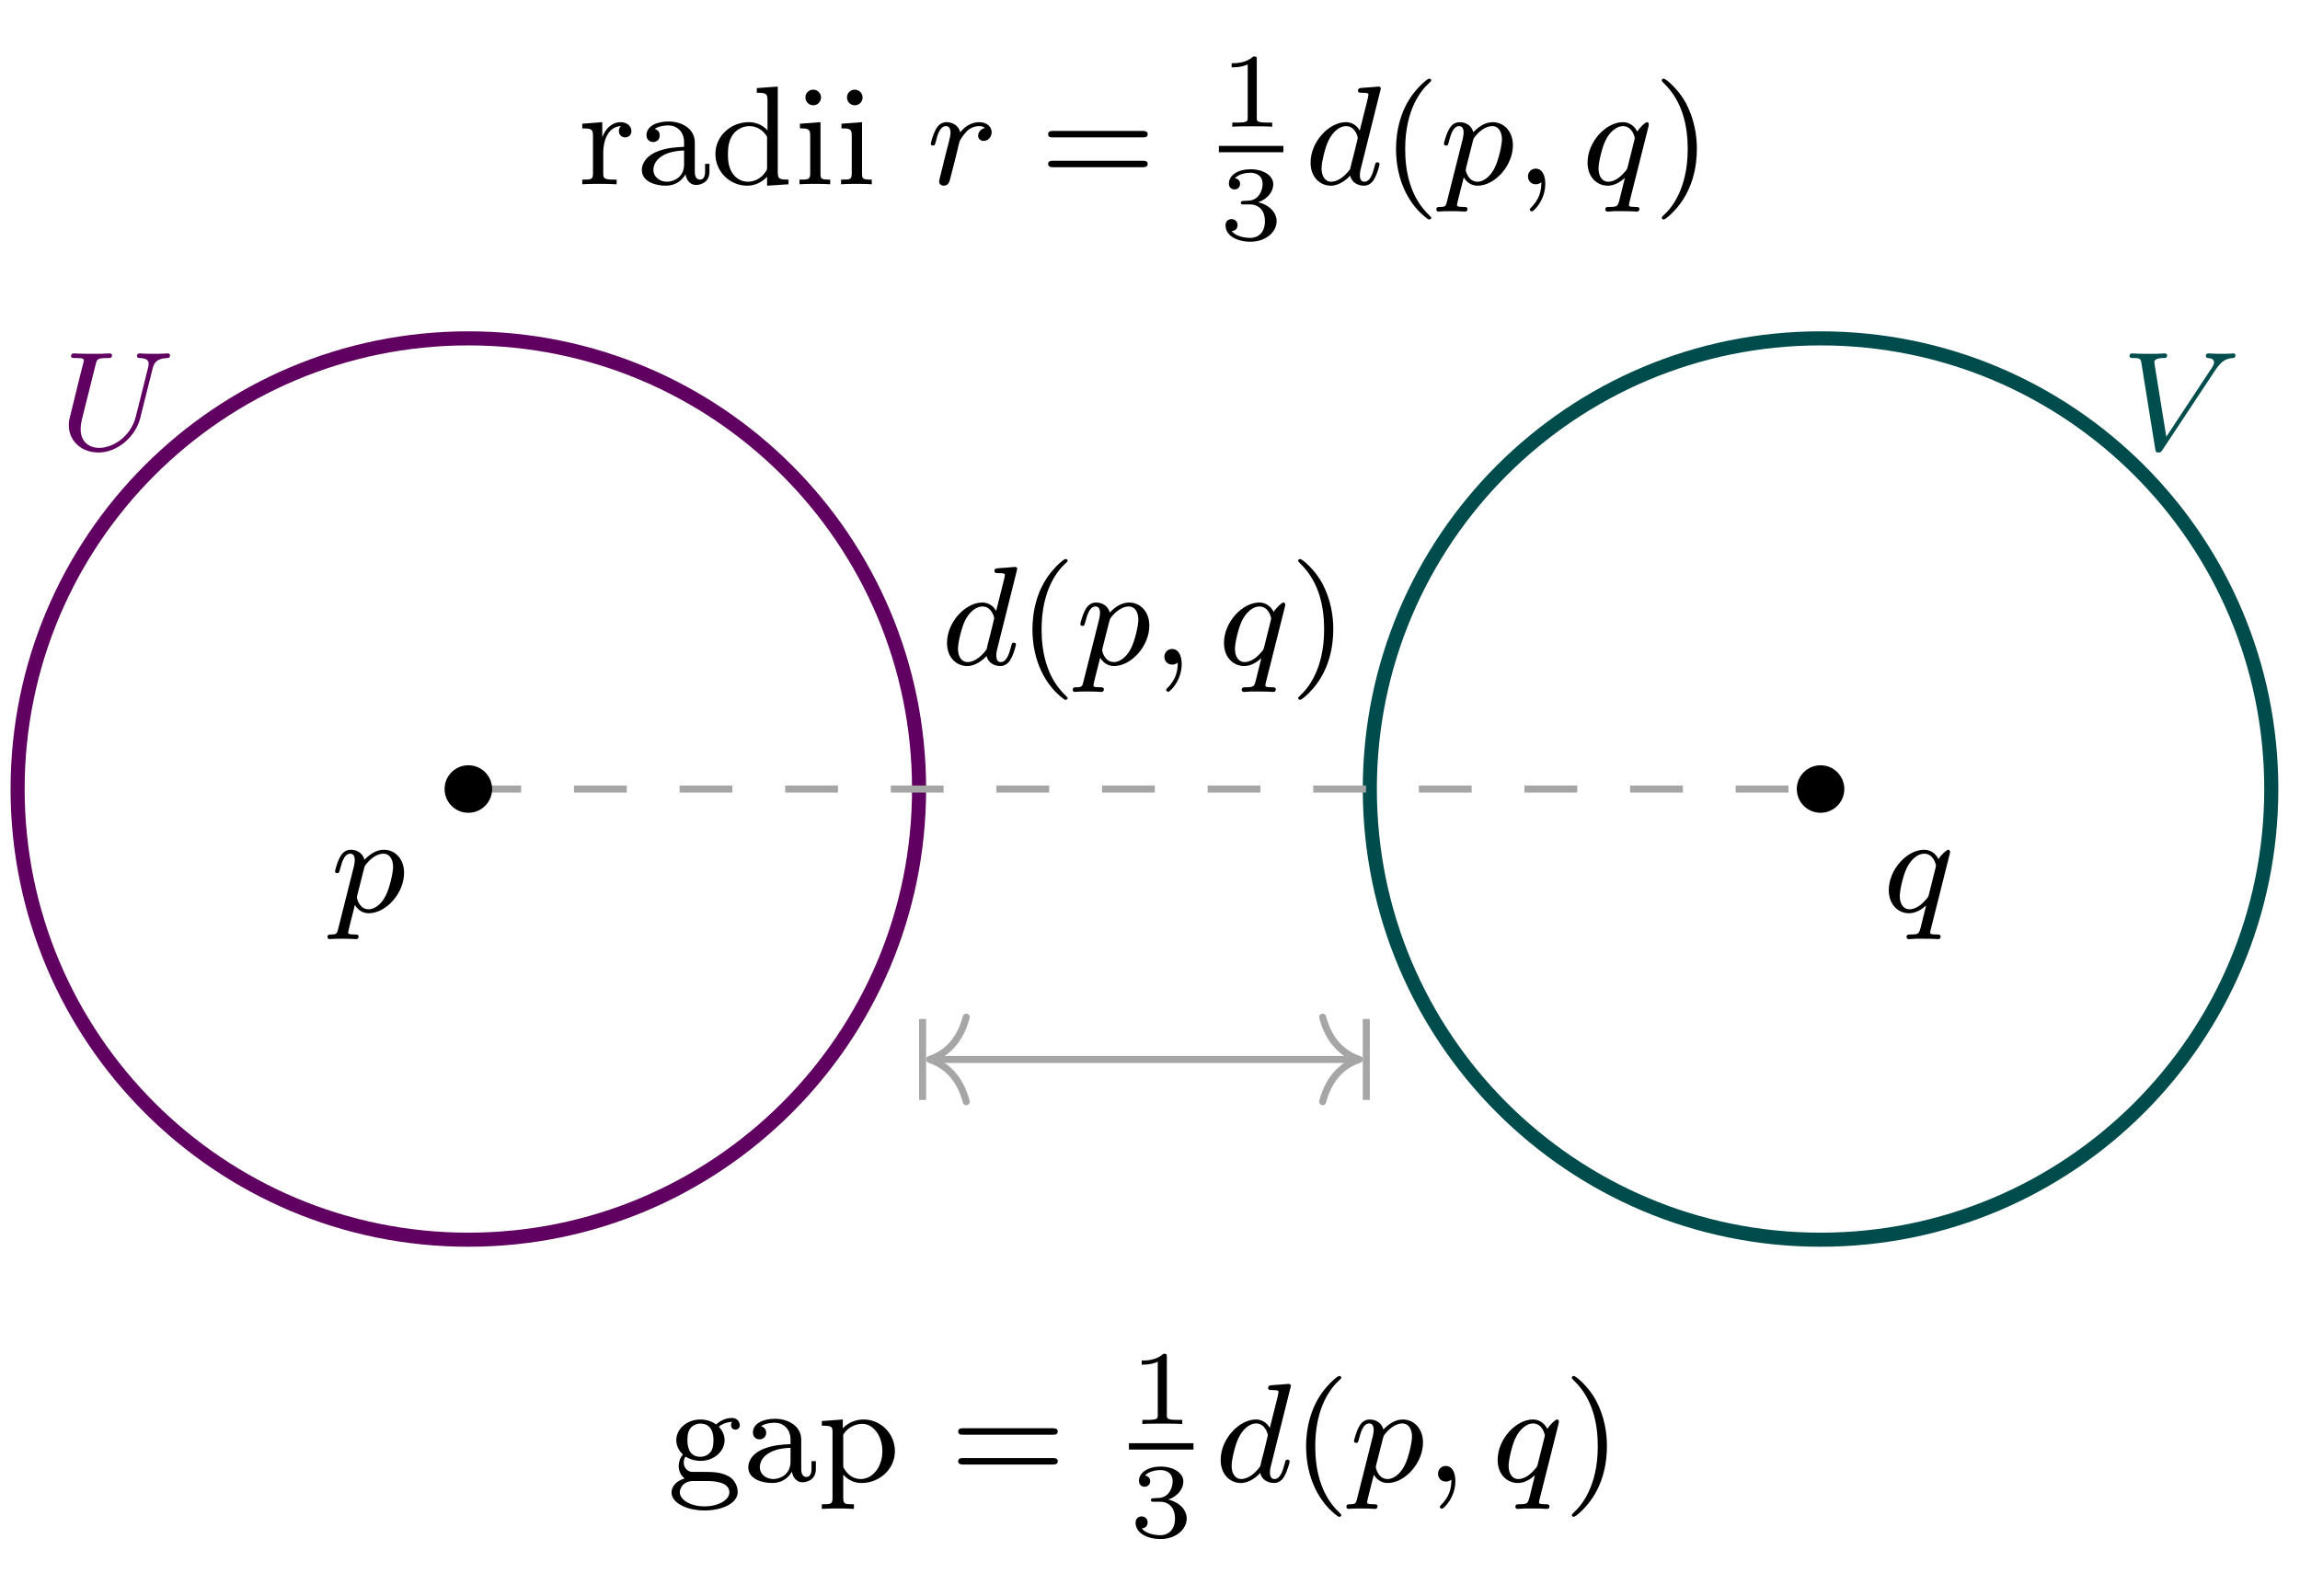
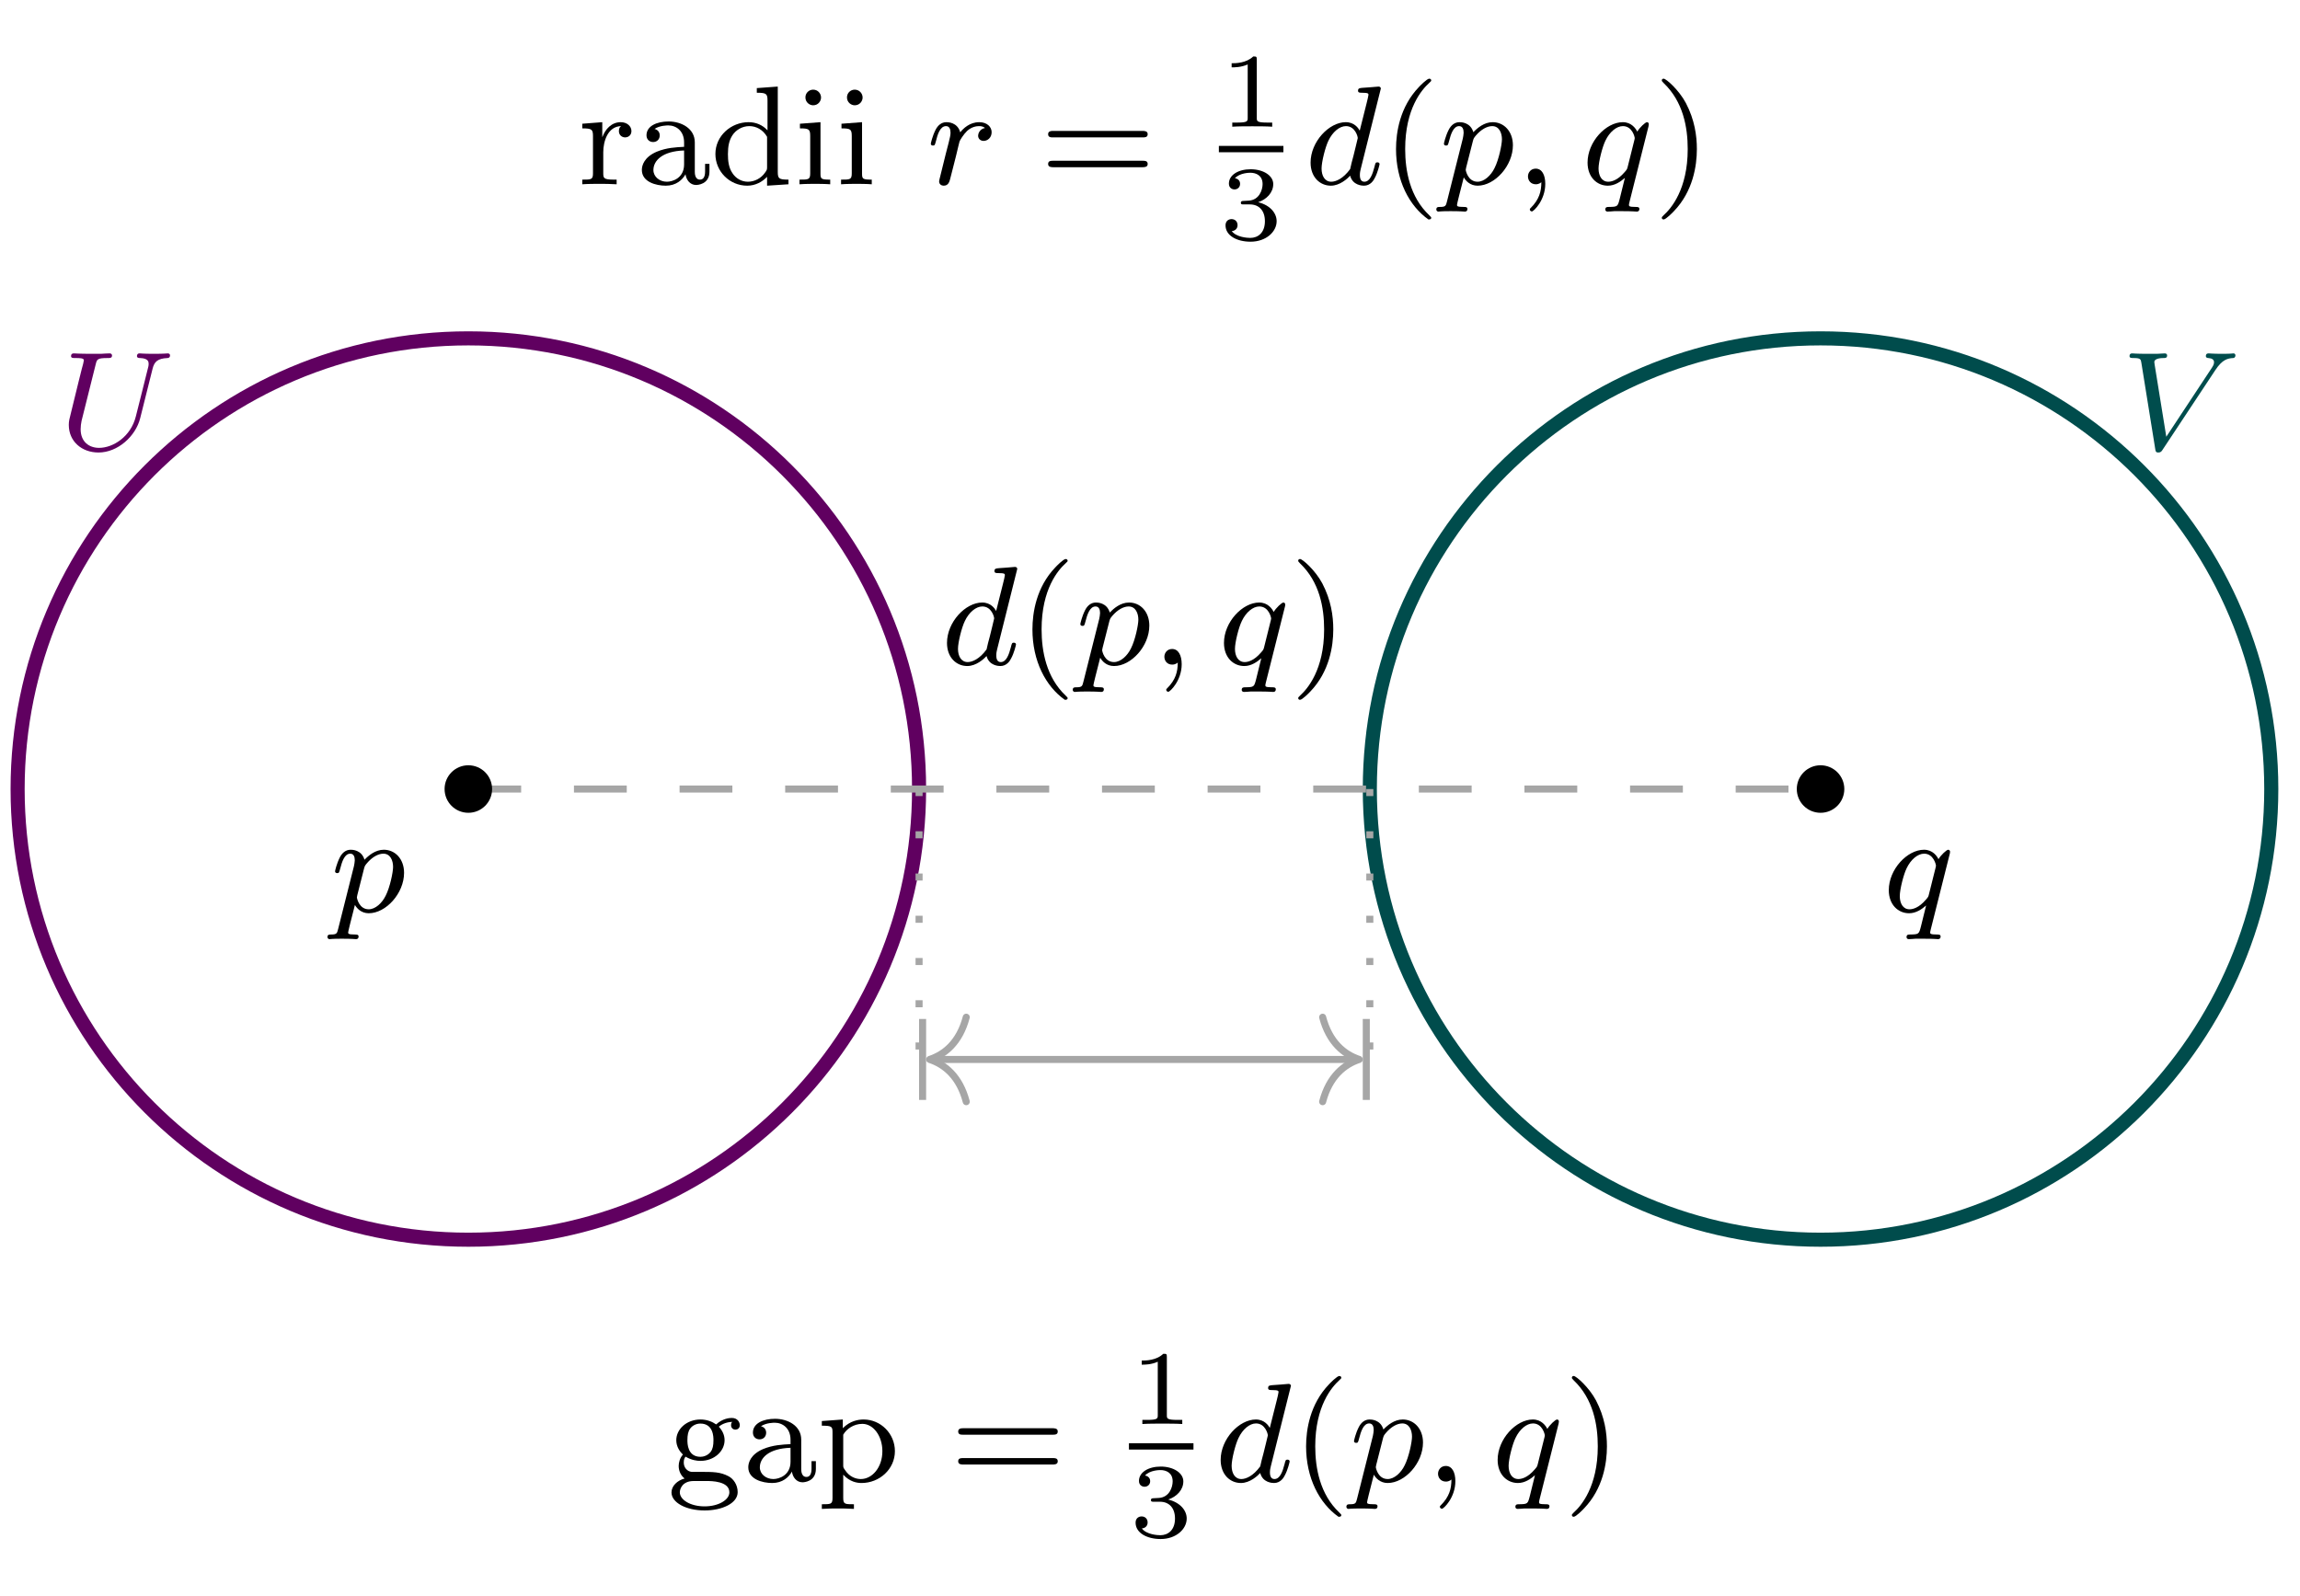
<svg xmlns="http://www.w3.org/2000/svg" version="1.1" width="130.18pt" height="90.315pt" viewBox="-69.011 -69.011 130.18 90.315">
  <defs />
  <g id="page1">
    <g stroke-miterlimit="10" transform="translate(-42.50271,-24.34613)scale(0.996264,-0.996264)">
      <g fill="#000" stroke="#000">
        <g stroke-width="0.4">
          <g fill="#600060" stroke="#600060">
            <g stroke-width="0.8">
              <path d="M25.607 0C25.607 14.143 14.143 25.607 0 25.607S-25.607 14.143-25.607 0S-14.143-25.607 0-25.607S25.607-14.143 25.607 0ZM0 0" fill="none" />
            </g>
          </g>
          <g fill="#004c4c" stroke="#004c4c">
            <g stroke-width="0.8">
              <path d="M102.429 0C102.429 14.143 90.965 25.607 76.822 25.607C62.679 25.607 51.215 14.143 51.215 0S62.679-25.607 76.822-25.607C90.965-25.607 102.429-14.143 102.429 0ZM76.822 0" fill="none" />
            </g>
          </g>
          <g stroke-dasharray="3.0,3.0" stroke-dashoffset="0.0">
            <g fill="#a6a6a6" stroke="#a6a6a6">
              <path d="M0 0H76.822" fill="none" />
            </g>
          </g>
          <path d="M1.35 0C1.35 .746 .746 1.35 0 1.35S-1.35 .746-1.35 0S-.746-1.35 0-1.35S1.35-.746 1.35 0ZM0 0" stroke="none" />
          <g transform="translate(-7.81172,-6.97742)">
            <g stroke="none" transform="scale(-1.00375,1.00375)translate(-42.50271,-24.34613)scale(-1,-1)">
              <g fill="#000">
                <g stroke="none">
                  <path d="M-42.088-23.382C-42.152-23.127-42.168-23.063-42.487-23.063C-42.598-23.063-42.694-23.063-42.694-22.912C-42.694-22.84-42.622-22.8-42.582-22.8C-42.503-22.8-42.471-22.824-41.881-22.824C-41.307-22.824-41.14-22.8-41.084-22.8C-41.052-22.8-40.933-22.8-40.933-22.951C-40.933-23.063-41.044-23.063-41.14-23.063C-41.522-23.063-41.522-23.111-41.522-23.182C-41.522-23.238-41.379-23.804-41.14-24.737C-41.036-24.553-40.789-24.266-40.359-24.266C-39.378-24.266-38.358-25.398-38.358-26.554C-38.358-27.343-38.868-27.861-39.506-27.861C-39.984-27.861-40.367-27.534-40.598-27.295C-40.765-27.861-41.299-27.861-41.379-27.861C-41.666-27.861-41.865-27.678-41.993-27.431C-42.176-27.072-42.264-26.665-42.264-26.642C-42.264-26.57-42.208-26.538-42.144-26.538C-42.04-26.538-42.032-26.57-41.977-26.777C-41.873-27.183-41.73-27.638-41.403-27.638C-41.204-27.638-41.148-27.454-41.148-27.263C-41.148-27.183-41.18-26.992-41.196-26.928L-42.088-23.382ZM-40.622-26.801C-40.582-26.936-40.582-26.952-40.462-27.096C-40.159-27.454-39.817-27.638-39.53-27.638C-39.131-27.638-38.98-27.247-38.98-26.889C-38.98-26.594-39.155-25.741-39.394-25.271C-39.602-24.84-39.984-24.49-40.359-24.49C-40.901-24.49-41.028-25.111-41.028-25.167C-41.028-25.183-41.012-25.271-41.004-25.295L-40.622-26.801Z" />
                </g>
              </g>
            </g>
          </g>
          <path d="M78.172 0C78.172 .746 77.567 1.35 76.822 1.35C76.076 1.35 75.472 .746 75.472 0S76.076-1.35 76.822-1.35C77.567-1.35 78.172-.746 78.172 0ZM76.822 0" stroke="none" />
          <g transform="translate(80.35486,-6.97742)">
            <g stroke="none" transform="scale(-1.00375,1.00375)translate(-42.50271,-24.34613)scale(-1,-1)">
              <g fill="#000">
                <g stroke="none">
                  <path d="M-38.709-27.63C-38.701-27.662-38.693-27.71-38.693-27.749C-38.693-27.797-38.725-27.861-38.797-27.861C-38.892-27.861-39.219-27.55-39.347-27.327C-39.434-27.502-39.673-27.861-40.167-27.861C-41.116-27.861-42.16-26.753-42.16-25.574C-42.16-24.745-41.626-24.266-41.012-24.266C-40.614-24.266-40.287-24.498-40.048-24.705C-40.056-24.681-40.303-23.677-40.335-23.541C-40.454-23.079-40.454-23.071-40.957-23.063C-41.052-23.063-41.156-23.063-41.156-22.912C-41.156-22.864-41.116-22.8-41.036-22.8C-40.933-22.8-40.749-22.816-40.646-22.824H-40.223C-39.586-22.824-39.442-22.8-39.378-22.8C-39.347-22.8-39.227-22.8-39.227-22.951C-39.227-23.063-39.339-23.063-39.434-23.063C-39.817-23.063-39.817-23.111-39.817-23.182C-39.817-23.19-39.817-23.23-39.785-23.35L-38.709-27.63ZM-39.889-25.334C-39.92-25.215-39.92-25.191-40.056-25.04C-40.47-24.553-40.821-24.49-40.988-24.49C-41.355-24.49-41.538-24.824-41.538-25.239C-41.538-25.613-41.323-26.466-41.148-26.817C-40.917-27.303-40.526-27.638-40.159-27.638C-39.625-27.638-39.49-27.016-39.49-26.96C-39.49-26.928-39.506-26.873-39.514-26.833L-39.889-25.334Z" />
                </g>
              </g>
            </g>
          </g>
          <g transform="translate(26.84921,7.06934)">
            <g stroke="none" transform="scale(-1.00375,1.00375)translate(-42.50271,-24.34613)scale(-1,-1)">
              <g fill="#000">
                <g stroke="none">
                  <path d="M-38.215-29.638C-38.207-29.654-38.183-29.758-38.183-29.766C-38.183-29.806-38.215-29.877-38.31-29.877C-38.342-29.877-38.589-29.853-38.773-29.838L-39.219-29.806C-39.394-29.79-39.474-29.782-39.474-29.638C-39.474-29.527-39.362-29.527-39.267-29.527C-38.884-29.527-38.884-29.479-38.884-29.407C-38.884-29.359-38.948-29.096-38.988-28.937L-39.378-27.383C-39.45-27.518-39.681-27.861-40.167-27.861C-41.116-27.861-42.16-26.753-42.16-25.574C-42.16-24.745-41.626-24.266-41.012-24.266C-40.502-24.266-40.064-24.673-39.92-24.832C-39.777-24.282-39.235-24.266-39.139-24.266C-38.773-24.266-38.589-24.569-38.526-24.705C-38.366-24.992-38.255-25.454-38.255-25.486C-38.255-25.534-38.287-25.589-38.382-25.589S-38.494-25.542-38.542-25.342C-38.653-24.904-38.805-24.49-39.115-24.49C-39.299-24.49-39.37-24.641-39.37-24.864C-39.37-25.016-39.347-25.103-39.323-25.207L-38.215-29.638ZM-39.92-25.207C-40.319-24.657-40.733-24.49-40.988-24.49C-41.355-24.49-41.538-24.824-41.538-25.239C-41.538-25.613-41.323-26.466-41.148-26.817C-40.917-27.303-40.526-27.638-40.159-27.638C-39.641-27.638-39.49-27.056-39.49-26.96C-39.49-26.928-39.689-26.147-39.737-25.94C-39.841-25.566-39.841-25.55-39.92-25.207Z" />
                  <path d="M-35.491-22.354C-35.428-22.354-35.332-22.354-35.332-22.449C-35.332-22.481-35.34-22.489-35.444-22.593C-36.535-23.621-36.806-25.103-36.806-26.339C-36.806-28.634-35.858-29.71-35.451-30.077C-35.34-30.18-35.332-30.188-35.332-30.228S-35.364-30.324-35.444-30.324C-35.571-30.324-35.97-29.917-36.033-29.846C-37.101-28.73-37.324-27.295-37.324-26.339C-37.324-24.553-36.575-23.119-35.491-22.354Z" />
                  <path d="M-34.438-23.382C-34.501-23.127-34.517-23.063-34.836-23.063C-34.948-23.063-35.043-23.063-35.043-22.912C-35.043-22.84-34.972-22.8-34.932-22.8C-34.852-22.8-34.82-22.824-34.23-22.824C-33.657-22.824-33.489-22.8-33.433-22.8C-33.402-22.8-33.282-22.8-33.282-22.951C-33.282-23.063-33.394-23.063-33.489-23.063C-33.872-23.063-33.872-23.111-33.872-23.182C-33.872-23.238-33.728-23.804-33.489-24.737C-33.386-24.553-33.139-24.266-32.708-24.266C-31.728-24.266-30.708-25.398-30.708-26.554C-30.708-27.343-31.218-27.861-31.855-27.861C-32.334-27.861-32.716-27.534-32.947-27.295C-33.115-27.861-33.649-27.861-33.728-27.861C-34.015-27.861-34.215-27.678-34.342-27.431C-34.525-27.072-34.613-26.665-34.613-26.642C-34.613-26.57-34.557-26.538-34.493-26.538C-34.39-26.538-34.382-26.57-34.326-26.777C-34.222-27.183-34.079-27.638-33.752-27.638C-33.553-27.638-33.497-27.454-33.497-27.263C-33.497-27.183-33.529-26.992-33.545-26.928L-34.438-23.382ZM-32.971-26.801C-32.931-26.936-32.931-26.952-32.812-27.096C-32.509-27.454-32.166-27.638-31.879-27.638C-31.481-27.638-31.329-27.247-31.329-26.889C-31.329-26.594-31.505-25.741-31.744-25.271C-31.951-24.84-32.334-24.49-32.708-24.49C-33.25-24.49-33.378-25.111-33.378-25.167C-33.378-25.183-33.362-25.271-33.354-25.295L-32.971-26.801Z" />
                  <path d="M-29.099-24.466C-29.099-23.948-29.211-23.493-29.705-22.999C-29.737-22.975-29.752-22.959-29.752-22.919C-29.752-22.856-29.689-22.808-29.633-22.808C-29.537-22.808-28.876-23.438-28.876-24.37C-28.876-24.88-29.067-25.231-29.418-25.231C-29.697-25.231-29.856-25.008-29.856-24.792C-29.856-24.569-29.705-24.346-29.41-24.346C-29.219-24.346-29.099-24.458-29.099-24.466Z" />
                  <path d="M-23.032-27.63C-23.024-27.662-23.016-27.71-23.016-27.749C-23.016-27.797-23.048-27.861-23.12-27.861C-23.215-27.861-23.542-27.55-23.669-27.327C-23.757-27.502-23.996-27.861-24.49-27.861C-25.439-27.861-26.483-26.753-26.483-25.574C-26.483-24.745-25.949-24.266-25.335-24.266C-24.937-24.266-24.61-24.498-24.371-24.705C-24.379-24.681-24.626-23.677-24.658-23.541C-24.777-23.079-24.777-23.071-25.279-23.063C-25.375-23.063-25.479-23.063-25.479-22.912C-25.479-22.864-25.439-22.8-25.359-22.8C-25.256-22.8-25.072-22.816-24.969-22.824H-24.546C-23.909-22.824-23.765-22.8-23.701-22.8C-23.669-22.8-23.55-22.8-23.55-22.951C-23.55-23.063-23.662-23.063-23.757-23.063C-24.14-23.063-24.14-23.111-24.14-23.182C-24.14-23.19-24.14-23.23-24.108-23.35L-23.032-27.63ZM-24.211-25.334C-24.243-25.215-24.243-25.191-24.379-25.04C-24.793-24.553-25.144-24.49-25.311-24.49C-25.678-24.49-25.861-24.824-25.861-25.239C-25.861-25.613-25.646-26.466-25.471-26.817C-25.24-27.303-24.849-27.638-24.482-27.638C-23.948-27.638-23.813-27.016-23.813-26.96C-23.813-26.928-23.829-26.873-23.837-26.833L-24.211-25.334Z" />
                  <path d="M-20.296-26.339C-20.296-27.096-20.424-28.004-20.918-28.945C-21.308-29.678-22.034-30.324-22.177-30.324C-22.257-30.324-22.281-30.268-22.281-30.228C-22.281-30.196-22.281-30.18-22.185-30.085C-21.069-29.025-20.814-27.566-20.814-26.339C-20.814-24.051-21.763-22.967-22.169-22.601C-22.273-22.497-22.281-22.489-22.281-22.449S-22.257-22.354-22.177-22.354C-22.05-22.354-21.651-22.76-21.587-22.832C-20.519-23.948-20.296-25.382-20.296-26.339Z" />
                </g>
              </g>
+             </g>
+           </g>
+           <g stroke-dasharray="0.4,2.0" stroke-dashoffset="0.0">
+             <g fill="#a6a6a6" stroke="#a6a6a6">
+               <path d="M25.607 0V-15.365" fill="none" />
+             </g>
+           </g>
+           <g stroke-dasharray="0.4,2.0" stroke-dashoffset="0.0">
+             <g fill="#a6a6a6" stroke="#a6a6a6">
+               <path d="M51.215 0V-15.365" fill="none" />
            </g>
          </g>
          <g fill="#a6a6a6" stroke="#a6a6a6">
            <path d="M26.407-15.365H50.415" fill="none" />
            <g transform="matrix(-1.0,0.0,0.0,-1.0,26.20728,-15.36452)">
              <g stroke-dasharray="none" stroke-dashoffset="0.0">
                <g stroke-linecap="round">
                  <g stroke-linejoin="round">
                    <path d="M-2.08 2.4C-1.7 .96-.853 .28 0 0C-.853-.28-1.7-.96-2.08-2.4" fill="none" />
                  </g>
                </g>
              </g>
            </g>
            <g transform="matrix(-1.0,0.0,0.0,-1.0,25.80728,-15.36452)">
              <g stroke-dasharray="none" stroke-dashoffset="0.0">
                <g stroke-linecap="butt">
                  <g stroke-linejoin="miter">
                    <path d="M0 2.3V-2.3" fill="none" />
                  </g>
                </g>
              </g>
            </g>
            <g transform="translate(50.6146,-15.36452)">
              <g stroke-dasharray="none" stroke-dashoffset="0.0">
                <g stroke-linecap="round">
                  <g stroke-linejoin="round">
                    <path d="M-2.08 2.4C-1.7 .96-.853 .28 0 0C-.853-.28-1.7-.96-2.08-2.4" fill="none" />
                  </g>
                </g>
              </g>
            </g>
            <g transform="translate(51.01459,-15.36452)">
              <g stroke-dasharray="none" stroke-dashoffset="0.0">
                <g stroke-linecap="butt">
                  <g stroke-linejoin="miter">
                    <path d="M0 2.3V-2.3" fill="none" />
                  </g>
                </g>
              </g>
            </g>
          </g>
          <g transform="translate(11.30183,-39.35031)">
            <g stroke="none" transform="scale(-1.00375,1.00375)translate(-42.50271,-24.34613)scale(-1,-1)">
              <g fill="#000">
                <g stroke="none">
                  <path d="M-41.124-24.896C-41.371-24.92-41.57-25.135-41.57-25.422C-41.57-25.613-41.522-25.685-41.467-25.757C-41.132-25.558-40.821-25.518-40.63-25.518C-39.841-25.518-39.259-26.068-39.259-26.689C-39.259-26.992-39.394-27.247-39.586-27.454C-39.474-27.55-39.211-27.717-38.821-27.725C-38.852-27.702-38.892-27.662-38.892-27.534C-38.892-27.391-38.789-27.287-38.645-27.287C-38.534-27.287-38.398-27.359-38.398-27.542C-38.398-27.678-38.502-27.949-38.852-27.949C-38.988-27.949-39.37-27.917-39.737-27.582C-39.936-27.725-40.247-27.861-40.622-27.861C-41.411-27.861-41.993-27.311-41.993-26.689C-41.993-26.315-41.785-26.036-41.618-25.876C-41.793-25.677-41.857-25.422-41.857-25.231C-41.857-24.904-41.698-24.657-41.522-24.521C-41.937-24.41-42.264-24.099-42.264-23.732C-42.264-23.159-41.443-22.712-40.391-22.712C-39.394-22.712-38.518-23.119-38.518-23.748C-38.518-24.179-38.773-24.513-39.036-24.649C-39.506-24.896-39.896-24.896-40.678-24.896H-41.124ZM-40.622-25.749C-41.363-25.749-41.363-26.514-41.363-26.689C-41.363-26.984-41.323-27.191-41.204-27.351C-41.068-27.534-40.845-27.63-40.63-27.63C-39.889-27.63-39.889-26.865-39.889-26.689C-39.889-26.394-39.928-26.187-40.048-26.028C-40.223-25.805-40.478-25.749-40.622-25.749ZM-40.247-24.378C-40.032-24.378-38.988-24.378-38.988-23.74C-38.988-23.31-39.602-22.943-40.391-22.943C-41.188-22.943-41.793-23.31-41.793-23.74C-41.793-23.908-41.666-24.378-41.012-24.378H-40.247Z" />
                  <path d="M-34.921-26.721C-34.921-27.502-35.678-27.901-36.404-27.901C-37.065-27.901-37.655-27.646-37.655-27.12C-37.655-26.881-37.487-26.737-37.28-26.737C-37.057-26.737-36.906-26.897-36.906-27.112C-36.906-27.303-37.025-27.439-37.201-27.478C-36.906-27.678-36.475-27.678-36.419-27.678C-35.973-27.678-35.527-27.367-35.527-26.713V-26.466C-35.989-26.442-36.523-26.418-37.081-26.187C-37.782-25.884-37.918-25.422-37.918-25.159C-37.918-24.474-37.113-24.266-36.563-24.266C-35.981-24.266-35.622-24.593-35.447-24.912C-35.407-24.609-35.2-24.306-34.849-24.306C-34.77-24.306-34.092-24.338-34.092-25.063V-25.502H-34.339V-25.063C-34.339-24.737-34.459-24.609-34.626-24.609C-34.921-24.609-34.921-24.976-34.921-25.063V-26.721ZM-35.527-25.47C-35.527-24.697-36.18-24.49-36.499-24.49C-36.914-24.49-37.264-24.769-37.264-25.151C-37.264-25.677-36.77-26.219-35.527-26.259V-25.47Z" />
                  <path d="M-31.938-23.063C-32.448-23.063-32.544-23.063-32.544-23.422V-24.737C-32.169-24.33-31.763-24.266-31.508-24.266C-30.496-24.266-29.619-25.047-29.619-26.068C-29.619-27.064-30.424-27.861-31.388-27.861C-31.699-27.861-32.161-27.781-32.568-27.367V-27.861L-33.755-27.773V-27.51C-33.19-27.51-33.15-27.462-33.15-27.128V-23.422C-33.15-23.063-33.245-23.063-33.755-23.063V-22.8C-33.413-22.824-33.062-22.824-32.847-22.824C-32.616-22.824-32.281-22.824-31.938-22.8V-23.063ZM-32.544-27C-32.361-27.319-31.962-27.614-31.46-27.614C-30.846-27.614-30.328-26.936-30.328-26.068C-30.328-25.151-30.902-24.49-31.548-24.49C-31.827-24.49-32.193-24.609-32.448-25.008C-32.544-25.143-32.544-25.151-32.544-25.303V-27Z" />
                  <path d="M-20.681-27C-20.561-27-20.402-27-20.402-27.183S-20.593-27.367-20.713-27.367H-25.726C-25.845-27.367-26.037-27.367-26.037-27.183S-25.877-27-25.758-27H-20.681ZM-20.713-25.311C-20.593-25.311-20.402-25.311-20.402-25.494S-20.561-25.677-20.681-25.677H-25.758C-25.877-25.677-26.037-25.677-26.037-25.494S-25.845-25.311-25.726-25.311H-20.713Z" />
                  <path d="M-14.227-31.4C-14.227-31.58-14.251-31.58-14.43-31.58C-14.824-31.197-15.434-31.197-15.649-31.197V-30.964C-15.494-30.964-15.099-30.964-14.741-31.131V-28.113C-14.741-27.915-14.741-27.838-15.356-27.838H-15.613V-27.605C-15.285-27.628-14.818-27.628-14.484-27.628S-13.683-27.628-13.354-27.605V-27.838H-13.611C-14.227-27.838-14.227-27.915-14.227-28.113V-31.4Z" />
                  <rect x="-16.373" y="-26.518" height=".359" width="3.653" />
                  <path d="M-14.615-23.205C-14.107-23.205-13.766-22.864-13.766-22.255C-13.766-21.597-14.161-21.31-14.597-21.31C-14.759-21.31-15.374-21.346-15.643-21.693C-15.41-21.717-15.315-21.872-15.315-22.033C-15.315-22.237-15.458-22.374-15.655-22.374C-15.817-22.374-15.996-22.273-15.996-22.022C-15.996-21.43-15.338-21.095-14.579-21.095C-13.695-21.095-13.103-21.663-13.103-22.255C-13.103-22.691-13.438-23.151-14.149-23.331C-13.677-23.486-13.294-23.869-13.294-24.359C-13.294-24.837-13.856-25.196-14.573-25.196C-15.273-25.196-15.805-24.873-15.805-24.383C-15.805-24.126-15.607-24.054-15.488-24.054C-15.332-24.054-15.171-24.162-15.171-24.371C-15.171-24.556-15.303-24.664-15.464-24.688C-15.183-24.998-14.639-24.998-14.585-24.998C-14.28-24.998-13.898-24.855-13.898-24.359C-13.898-24.03-14.083-23.456-14.681-23.42C-14.789-23.414-14.95-23.402-15.004-23.402C-15.063-23.396-15.129-23.39-15.129-23.301C-15.129-23.205-15.063-23.205-14.962-23.205H-14.615Z" />
                  <path d="M-7.236-29.638C-7.228-29.654-7.204-29.758-7.204-29.766C-7.204-29.806-7.236-29.877-7.332-29.877C-7.364-29.877-7.611-29.853-7.794-29.838L-8.24-29.806C-8.416-29.79-8.495-29.782-8.495-29.638C-8.495-29.527-8.384-29.527-8.288-29.527C-7.906-29.527-7.906-29.479-7.906-29.407C-7.906-29.359-7.969-29.096-8.009-28.937L-8.4-27.383C-8.472-27.518-8.703-27.861-9.189-27.861C-10.137-27.861-11.181-26.753-11.181-25.574C-11.181-24.745-10.647-24.266-10.034-24.266C-9.524-24.266-9.085-24.673-8.942-24.832C-8.798-24.282-8.256-24.266-8.161-24.266C-7.794-24.266-7.611-24.569-7.547-24.705C-7.388-24.992-7.276-25.454-7.276-25.486C-7.276-25.534-7.308-25.589-7.404-25.589S-7.515-25.542-7.563-25.342C-7.675-24.904-7.826-24.49-8.137-24.49C-8.32-24.49-8.392-24.641-8.392-24.864C-8.392-25.016-8.368-25.103-8.344-25.207L-7.236-29.638ZM-8.942-25.207C-9.34-24.657-9.755-24.49-10.01-24.49C-10.376-24.49-10.56-24.824-10.56-25.239C-10.56-25.613-10.345-26.466-10.169-26.817C-9.938-27.303-9.548-27.638-9.181-27.638C-8.663-27.638-8.511-27.056-8.511-26.96C-8.511-26.928-8.711-26.147-8.759-25.94C-8.862-25.566-8.862-25.55-8.942-25.207Z" />
                  <path d="M-4.513-22.354C-4.449-22.354-4.353-22.354-4.353-22.449C-4.353-22.481-4.361-22.489-4.465-22.593C-5.557-23.621-5.828-25.103-5.828-26.339C-5.828-28.634-4.879-29.71-4.473-30.077C-4.361-30.18-4.353-30.188-4.353-30.228S-4.385-30.324-4.465-30.324C-4.592-30.324-4.991-29.917-5.055-29.846C-6.123-28.73-6.346-27.295-6.346-26.339C-6.346-24.553-5.597-23.119-4.513-22.354Z" />
                  <path d="M-3.459-23.382C-3.523-23.127-3.539-23.063-3.858-23.063C-3.969-23.063-4.065-23.063-4.065-22.912C-4.065-22.84-3.993-22.8-3.953-22.8C-3.874-22.8-3.842-22.824-3.252-22.824C-2.678-22.824-2.511-22.8-2.455-22.8C-2.423-22.8-2.303-22.8-2.303-22.951C-2.303-23.063-2.415-23.063-2.511-23.063C-2.893-23.063-2.893-23.111-2.893-23.182C-2.893-23.238-2.75-23.804-2.511-24.737C-2.407-24.553-2.16-24.266-1.73-24.266C-.749-24.266 .271-25.398 .271-26.554C.271-27.343-.239-27.861-.877-27.861C-1.355-27.861-1.738-27.534-1.969-27.295C-2.136-27.861-2.67-27.861-2.75-27.861C-3.037-27.861-3.236-27.678-3.363-27.431C-3.547-27.072-3.634-26.665-3.634-26.642C-3.634-26.57-3.579-26.538-3.515-26.538C-3.411-26.538-3.403-26.57-3.348-26.777C-3.244-27.183-3.1-27.638-2.774-27.638C-2.574-27.638-2.519-27.454-2.519-27.263C-2.519-27.183-2.551-26.992-2.566-26.928L-3.459-23.382ZM-1.993-26.801C-1.953-26.936-1.953-26.952-1.833-27.096C-1.53-27.454-1.188-27.638-.901-27.638C-.502-27.638-.351-27.247-.351-26.889C-.351-26.594-.526-25.741-.765-25.271C-.972-24.84-1.355-24.49-1.73-24.49C-2.272-24.49-2.399-25.111-2.399-25.167C-2.399-25.183-2.383-25.271-2.375-25.295L-1.993-26.801Z" />
                  <path d="M1.88-24.466C1.88-23.948 1.768-23.493 1.274-22.999C1.242-22.975 1.226-22.959 1.226-22.919C1.226-22.856 1.29-22.808 1.346-22.808C1.441-22.808 2.103-23.438 2.103-24.37C2.103-24.88 1.912-25.231 1.561-25.231C1.282-25.231 1.122-25.008 1.122-24.792C1.122-24.569 1.274-24.346 1.569-24.346C1.76-24.346 1.88-24.458 1.88-24.466Z" />
                  <path d="M7.947-27.63C7.955-27.662 7.963-27.71 7.963-27.749C7.963-27.797 7.931-27.861 7.859-27.861C7.763-27.861 7.437-27.55 7.309-27.327C7.221-27.502 6.982-27.861 6.488-27.861C5.54-27.861 4.496-26.753 4.496-25.574C4.496-24.745 5.03-24.266 5.643-24.266C6.042-24.266 6.369-24.498 6.608-24.705C6.6-24.681 6.353-23.677 6.321-23.541C6.201-23.079 6.201-23.071 5.699-23.063C5.603-23.063 5.5-23.063 5.5-22.912C5.5-22.864 5.54-22.8 5.619-22.8C5.723-22.8 5.906-22.816 6.01-22.824H6.432C7.07-22.824 7.213-22.8 7.277-22.8C7.309-22.8 7.429-22.8 7.429-22.951C7.429-23.063 7.317-23.063 7.221-23.063C6.839-23.063 6.839-23.111 6.839-23.182C6.839-23.19 6.839-23.23 6.871-23.35L7.947-27.63ZM6.767-25.334C6.735-25.215 6.735-25.191 6.6-25.04C6.185-24.553 5.835-24.49 5.667-24.49C5.301-24.49 5.117-24.824 5.117-25.239C5.117-25.613 5.333-26.466 5.508-26.817C5.739-27.303 6.13-27.638 6.496-27.638C7.03-27.638 7.166-27.016 7.166-26.96C7.166-26.928 7.15-26.873 7.142-26.833L6.767-25.334Z" />
                  <path d="M10.682-26.339C10.682-27.096 10.555-28.004 10.061-28.945C9.67-29.678 8.945-30.324 8.801-30.324C8.722-30.324 8.698-30.268 8.698-30.228C8.698-30.196 8.698-30.18 8.794-30.085C9.909-29.025 10.164-27.566 10.164-26.339C10.164-24.051 9.216-22.967 8.809-22.601C8.706-22.497 8.698-22.489 8.698-22.449S8.722-22.354 8.801-22.354C8.929-22.354 9.328-22.76 9.391-22.832C10.459-23.948 10.682-25.382 10.682-26.339Z" />
                </g>
              </g>
            </g>
          </g>
          <g fill="#600060" stroke="#600060">
            <g fill="#600060" stroke="#600060">
</g>
            <g transform="translate(-23.27493,19.28896)">
              <g stroke="none" transform="scale(-1.00375,1.00375)translate(-42.50271,-24.34613)scale(-1,-1)">
                <g fill="#600060">
                  <g stroke="none">
                    <g fill="#600060">
                      <path d="M-37.187-28.921C-37.091-29.312-36.908-29.503-36.342-29.527C-36.262-29.527-36.198-29.575-36.198-29.678C-36.198-29.726-36.238-29.79-36.318-29.79C-36.358-29.79-36.533-29.766-37.107-29.766C-37.745-29.766-37.848-29.79-37.92-29.79C-38.047-29.79-38.071-29.702-38.071-29.638C-38.071-29.535-37.968-29.527-37.896-29.527C-37.41-29.511-37.41-29.296-37.41-29.184C-37.41-29.136-37.418-29.096-37.426-29.048C-37.442-28.993-38.103-26.323-38.135-26.219C-38.422-25.071-39.426-24.442-40.215-24.442C-40.765-24.442-41.259-24.769-41.259-25.502C-41.259-25.637-41.235-25.852-41.204-25.98L-40.407-29.168C-40.335-29.455-40.319-29.527-39.737-29.527C-39.578-29.527-39.482-29.527-39.482-29.678C-39.482-29.686-39.49-29.79-39.618-29.79C-39.769-29.79-39.96-29.774-40.112-29.766H-40.614C-41.379-29.766-41.586-29.79-41.642-29.79C-41.674-29.79-41.801-29.79-41.801-29.638C-41.801-29.527-41.698-29.527-41.57-29.527C-41.307-29.527-41.076-29.527-41.076-29.399C-41.076-29.351-41.148-29.064-41.196-28.905L-41.371-28.204L-41.785-26.514C-41.897-26.076-41.929-25.956-41.929-25.741C-41.929-24.808-41.196-24.179-40.247-24.179C-39.163-24.179-38.143-25.095-37.888-26.123L-37.187-28.921Z" />
                    </g>
                  </g>
                </g>
              </g>
            </g>
          </g>
          <g fill="#004c4c" stroke="#004c4c">
            <g fill="#004c4c" stroke="#004c4c">
</g>
            <g transform="translate(93.88829,19.28896)">
              <g stroke="none" transform="scale(-1.00375,1.00375)translate(-42.50271,-24.34613)scale(-1,-1)">
                <g fill="#004c4c">
                  <g stroke="none">
                    <g fill="#004d4d">
                      <path d="M-37.163-28.841C-36.764-29.447-36.461-29.511-36.143-29.527C-36.055-29.535-36.023-29.614-36.023-29.678C-36.023-29.702-36.039-29.79-36.135-29.79S-36.198-29.766-36.78-29.766C-37.29-29.766-37.505-29.79-37.537-29.79C-37.577-29.79-37.697-29.79-37.697-29.638C-37.697-29.535-37.593-29.527-37.553-29.527C-37.338-29.511-37.234-29.431-37.234-29.288C-37.234-29.16-37.306-29.056-37.346-28.993L-39.936-25.071L-40.598-29.168C-40.606-29.24-40.614-29.28-40.614-29.304C-40.614-29.407-40.494-29.527-40.088-29.527C-39.992-29.527-39.889-29.527-39.889-29.678C-39.889-29.71-39.912-29.79-40.016-29.79C-40.088-29.79-40.407-29.774-40.47-29.766H-40.972C-41.69-29.766-41.793-29.79-41.865-29.79C-41.897-29.79-42.017-29.79-42.017-29.638C-42.017-29.527-41.913-29.527-41.793-29.527C-41.387-29.527-41.379-29.455-41.347-29.256L-40.566-24.402C-40.542-24.243-40.534-24.179-40.383-24.179C-40.247-24.179-40.199-24.25-40.144-24.338L-37.163-28.841Z" />
                    </g>
                  </g>
                </g>
              </g>
            </g>
          </g>
          <g transform="translate(6.19298,34.3623)">
            <g stroke="none" transform="scale(-1.00375,1.00375)translate(-42.50271,-24.34613)scale(-1,-1)">
              <g fill="#000">
                <g stroke="none">
                  <path d="M-41.036-26.163C-41.036-26.761-40.789-27.622-40.024-27.638C-40.072-27.606-40.152-27.542-40.152-27.359C-40.152-27.112-39.96-27-39.801-27C-39.61-27-39.442-27.128-39.442-27.359C-39.442-27.638-39.697-27.861-40.048-27.861C-40.566-27.861-40.917-27.47-41.084-27.024H-41.092V-27.861L-42.224-27.773V-27.51C-41.682-27.51-41.618-27.454-41.618-27.064V-24.968C-41.618-24.609-41.714-24.609-42.224-24.609V-24.346C-41.913-24.37-41.475-24.37-41.283-24.37C-40.813-24.37-40.797-24.37-40.279-24.346V-24.609H-40.438C-41.02-24.609-41.036-24.697-41.036-24.984V-26.163Z" />
                  <path d="M-35.855-26.721C-35.855-27.502-36.612-27.901-37.338-27.901C-37.999-27.901-38.589-27.646-38.589-27.12C-38.589-26.881-38.421-26.737-38.214-26.737C-37.991-26.737-37.84-26.897-37.84-27.112C-37.84-27.303-37.959-27.439-38.135-27.478C-37.84-27.678-37.409-27.678-37.353-27.678C-36.907-27.678-36.461-27.367-36.461-26.713V-26.466C-36.923-26.442-37.457-26.418-38.015-26.187C-38.716-25.884-38.852-25.422-38.852-25.159C-38.852-24.474-38.047-24.266-37.497-24.266C-36.915-24.266-36.556-24.593-36.381-24.912C-36.341-24.609-36.134-24.306-35.783-24.306C-35.704-24.306-35.026-24.338-35.026-25.063V-25.502H-35.273V-25.063C-35.273-24.737-35.393-24.609-35.56-24.609C-35.855-24.609-35.855-24.976-35.855-25.063V-26.721ZM-36.461-25.47C-36.461-24.697-37.114-24.49-37.433-24.49C-37.848-24.49-38.198-24.769-38.198-25.151C-38.198-25.677-37.704-26.219-36.461-26.259V-25.47Z" />
                  <path d="M-32.346-29.79V-29.527C-31.804-29.527-31.74-29.471-31.74-29.08V-27.399C-32.019-27.702-32.394-27.861-32.808-27.861C-33.805-27.861-34.689-27.088-34.689-26.06C-34.689-25.079-33.892-24.266-32.888-24.266C-32.418-24.266-32.027-24.49-31.764-24.769V-24.266L-30.553-24.346V-24.609C-31.095-24.609-31.159-24.665-31.159-25.055V-29.877L-32.346-29.79ZM-31.764-25.334C-31.764-25.191-31.764-25.159-31.884-25C-32.107-24.681-32.474-24.49-32.848-24.49C-33.215-24.49-33.534-24.681-33.725-24.976C-33.94-25.287-33.98-25.677-33.98-26.052C-33.98-26.514-33.908-26.841-33.725-27.12C-33.534-27.415-33.175-27.638-32.769-27.638C-32.386-27.638-32.003-27.446-31.764-27.032V-25.334Z" />
                  <path d="M-28.71-29.256C-28.71-29.487-28.893-29.702-29.156-29.702C-29.387-29.702-29.594-29.519-29.594-29.264C-29.594-28.985-29.363-28.817-29.156-28.817C-28.877-28.817-28.71-29.048-28.71-29.256ZM-29.905-27.773V-27.51C-29.395-27.51-29.323-27.462-29.323-27.072V-24.968C-29.323-24.609-29.419-24.609-29.929-24.609V-24.346C-29.618-24.37-29.172-24.37-29.052-24.37C-28.949-24.37-28.47-24.37-28.191-24.346V-24.609C-28.71-24.609-28.741-24.649-28.741-24.96V-27.861L-29.905-27.773Z" />
                  <path d="M-26.357-29.256C-26.357-29.487-26.541-29.702-26.804-29.702C-27.035-29.702-27.242-29.519-27.242-29.264C-27.242-28.985-27.011-28.817-26.804-28.817C-26.525-28.817-26.357-29.048-26.357-29.256ZM-27.553-27.773V-27.51C-27.043-27.51-26.971-27.462-26.971-27.072V-24.968C-26.971-24.609-27.067-24.609-27.577-24.609V-24.346C-27.266-24.37-26.819-24.37-26.7-24.37C-26.596-24.37-26.118-24.37-25.839-24.346V-24.609C-26.357-24.609-26.389-24.649-26.389-24.96V-27.861L-27.553-27.773Z" />
                  <path d="M-21.198-25.446C-21.11-25.789-21.023-26.131-20.943-26.482C-20.935-26.498-20.879-26.729-20.871-26.769C-20.847-26.841-20.648-27.168-20.441-27.367C-20.186-27.598-19.915-27.638-19.771-27.638C-19.684-27.638-19.54-27.63-19.429-27.534C-19.771-27.462-19.819-27.168-19.819-27.096C-19.819-26.92-19.684-26.801-19.508-26.801C-19.293-26.801-19.054-26.976-19.054-27.295C-19.054-27.582-19.301-27.861-19.755-27.861C-20.297-27.861-20.664-27.502-20.831-27.287C-20.991-27.861-21.533-27.861-21.612-27.861C-21.899-27.861-22.099-27.678-22.226-27.431C-22.409-27.072-22.497-26.665-22.497-26.642C-22.497-26.57-22.441-26.538-22.378-26.538C-22.274-26.538-22.266-26.57-22.21-26.777C-22.115-27.168-21.971-27.638-21.636-27.638C-21.429-27.638-21.381-27.439-21.381-27.263C-21.381-27.12-21.421-26.968-21.485-26.705C-21.501-26.642-21.62-26.171-21.652-26.06L-21.947-24.864C-21.979-24.745-22.027-24.545-22.027-24.513C-22.027-24.33-21.875-24.266-21.772-24.266C-21.493-24.266-21.437-24.49-21.373-24.761L-21.198-25.446Z" />
                  <path d="M-10.501-27C-10.382-27-10.222-27-10.222-27.183S-10.414-27.367-10.533-27.367H-15.546C-15.666-27.367-15.857-27.367-15.857-27.183S-15.698-27-15.578-27H-10.501ZM-10.533-25.311C-10.414-25.311-10.222-25.311-10.222-25.494S-10.382-25.677-10.501-25.677H-15.578C-15.698-25.677-15.857-25.677-15.857-25.494S-15.666-25.311-15.546-25.311H-10.533Z" />
                  <path d="M-4.047-31.4C-4.047-31.58-4.071-31.58-4.25-31.58C-4.645-31.197-5.255-31.197-5.47-31.197V-30.964C-5.314-30.964-4.92-30.964-4.561-31.131V-28.113C-4.561-27.915-4.561-27.838-5.177-27.838H-5.434V-27.605C-5.105-27.628-4.639-27.628-4.304-27.628S-3.503-27.628-3.174-27.605V-27.838H-3.431C-4.047-27.838-4.047-27.915-4.047-28.113V-31.4Z" />
                  <rect x="-6.193" y="-26.518" height=".359" width="3.653" />
                  <path d="M-4.436-23.205C-3.928-23.205-3.587-22.864-3.587-22.255C-3.587-21.597-3.981-21.31-4.418-21.31C-4.579-21.31-5.195-21.346-5.464-21.693C-5.231-21.717-5.135-21.872-5.135-22.033C-5.135-22.237-5.278-22.374-5.476-22.374C-5.637-22.374-5.816-22.273-5.816-22.022C-5.816-21.43-5.159-21.095-4.4-21.095C-3.515-21.095-2.923-21.663-2.923-22.255C-2.923-22.691-3.258-23.151-3.969-23.331C-3.497-23.486-3.115-23.869-3.115-24.359C-3.115-24.837-3.676-25.196-4.394-25.196C-5.093-25.196-5.625-24.873-5.625-24.383C-5.625-24.126-5.428-24.054-5.308-24.054C-5.153-24.054-4.992-24.162-4.992-24.371C-4.992-24.556-5.123-24.664-5.284-24.688C-5.003-24.998-4.46-24.998-4.406-24.998C-4.101-24.998-3.718-24.855-3.718-24.359C-3.718-24.03-3.904-23.456-4.501-23.42C-4.609-23.414-4.77-23.402-4.824-23.402C-4.884-23.396-4.95-23.39-4.95-23.301C-4.95-23.205-4.884-23.205-4.782-23.205H-4.436Z" />
                  <path d="M2.943-29.638C2.951-29.654 2.975-29.758 2.975-29.766C2.975-29.806 2.943-29.877 2.848-29.877C2.816-29.877 2.569-29.853 2.385-29.838L1.939-29.806C1.764-29.79 1.684-29.782 1.684-29.638C1.684-29.527 1.796-29.527 1.891-29.527C2.274-29.527 2.274-29.479 2.274-29.407C2.274-29.359 2.21-29.096 2.17-28.937L1.78-27.383C1.708-27.518 1.477-27.861 .991-27.861C.042-27.861-1.002-26.753-1.002-25.574C-1.002-24.745-.468-24.266 .146-24.266C.656-24.266 1.094-24.673 1.238-24.832C1.381-24.282 1.923-24.266 2.019-24.266C2.385-24.266 2.569-24.569 2.633-24.705C2.792-24.992 2.903-25.454 2.903-25.486C2.903-25.534 2.872-25.589 2.776-25.589S2.664-25.542 2.617-25.342C2.505-24.904 2.354-24.49 2.043-24.49C1.859-24.49 1.788-24.641 1.788-24.864C1.788-25.016 1.812-25.103 1.835-25.207L2.943-29.638ZM1.238-25.207C.839-24.657 .425-24.49 .17-24.49C-.197-24.49-.38-24.824-.38-25.239C-.38-25.613-.165-26.466 .01-26.817C.241-27.303 .632-27.638 .999-27.638C1.517-27.638 1.668-27.056 1.668-26.96C1.668-26.928 1.469-26.147 1.421-25.94C1.317-25.566 1.317-25.55 1.238-25.207Z" />
                  <path d="M5.667-22.354C5.731-22.354 5.826-22.354 5.826-22.449C5.826-22.481 5.818-22.489 5.715-22.593C4.623-23.621 4.352-25.103 4.352-26.339C4.352-28.634 5.3-29.71 5.707-30.077C5.818-30.18 5.826-30.188 5.826-30.228S5.794-30.324 5.715-30.324C5.587-30.324 5.189-29.917 5.125-29.846C4.057-28.73 3.834-27.295 3.834-26.339C3.834-24.553 4.583-23.119 5.667-22.354Z" />
                  <path d="M6.72-23.382C6.657-23.127 6.641-23.063 6.322-23.063C6.21-23.063 6.115-23.063 6.115-22.912C6.115-22.84 6.186-22.8 6.226-22.8C6.306-22.8 6.338-22.824 6.928-22.824C7.502-22.824 7.669-22.8 7.725-22.8C7.757-22.8 7.876-22.8 7.876-22.951C7.876-23.063 7.765-23.063 7.669-23.063C7.286-23.063 7.286-23.111 7.286-23.182C7.286-23.238 7.43-23.804 7.669-24.737C7.772-24.553 8.02-24.266 8.45-24.266C9.43-24.266 10.45-25.398 10.45-26.554C10.45-27.343 9.94-27.861 9.303-27.861C8.825-27.861 8.442-27.534 8.211-27.295C8.043-27.861 7.509-27.861 7.43-27.861C7.143-27.861 6.944-27.678 6.816-27.431C6.633-27.072 6.545-26.665 6.545-26.642C6.545-26.57 6.601-26.538 6.665-26.538C6.768-26.538 6.776-26.57 6.832-26.777C6.936-27.183 7.079-27.638 7.406-27.638C7.605-27.638 7.661-27.454 7.661-27.263C7.661-27.183 7.629-26.992 7.613-26.928L6.72-23.382ZM8.187-26.801C8.227-26.936 8.227-26.952 8.346-27.096C8.649-27.454 8.992-27.638 9.279-27.638C9.677-27.638 9.829-27.247 9.829-26.889C9.829-26.594 9.653-25.741 9.414-25.271C9.207-24.84 8.825-24.49 8.45-24.49C7.908-24.49 7.78-25.111 7.78-25.167C7.78-25.183 7.796-25.271 7.804-25.295L8.187-26.801Z" />
                  <path d="M12.059-24.466C12.059-23.948 11.948-23.493 11.453-22.999C11.422-22.975 11.406-22.959 11.406-22.919C11.406-22.856 11.469-22.808 11.525-22.808C11.621-22.808 12.282-23.438 12.282-24.37C12.282-24.88 12.091-25.231 11.74-25.231C11.461-25.231 11.302-25.008 11.302-24.792C11.302-24.569 11.453-24.346 11.748-24.346C11.94-24.346 12.059-24.458 12.059-24.466Z" />
                  <path d="M18.126-27.63C18.134-27.662 18.142-27.71 18.142-27.749C18.142-27.797 18.11-27.861 18.039-27.861C17.943-27.861 17.616-27.55 17.489-27.327C17.401-27.502 17.162-27.861 16.668-27.861C15.719-27.861 14.675-26.753 14.675-25.574C14.675-24.745 15.209-24.266 15.823-24.266C16.221-24.266 16.548-24.498 16.787-24.705C16.779-24.681 16.532-23.677 16.5-23.541C16.381-23.079 16.381-23.071 15.879-23.063C15.783-23.063 15.679-23.063 15.679-22.912C15.679-22.864 15.719-22.8 15.799-22.8C15.903-22.8 16.086-22.816 16.19-22.824H16.612C17.25-22.824 17.393-22.8 17.457-22.8C17.489-22.8 17.608-22.8 17.608-22.951C17.608-23.063 17.497-23.063 17.401-23.063C17.018-23.063 17.018-23.111 17.018-23.182C17.018-23.19 17.018-23.23 17.05-23.35L18.126-27.63ZM16.947-25.334C16.915-25.215 16.915-25.191 16.779-25.04C16.365-24.553 16.014-24.49 15.847-24.49C15.48-24.49 15.297-24.824 15.297-25.239C15.297-25.613 15.512-26.466 15.687-26.817C15.919-27.303 16.309-27.638 16.676-27.638C17.21-27.638 17.345-27.016 17.345-26.96C17.345-26.928 17.329-26.873 17.321-26.833L16.947-25.334Z" />
                  <path d="M20.862-26.339C20.862-27.096 20.734-28.004 20.24-28.945C19.85-29.678 19.125-30.324 18.981-30.324C18.901-30.324 18.877-30.268 18.877-30.228C18.877-30.196 18.877-30.18 18.973-30.085C20.089-29.025 20.344-27.566 20.344-26.339C20.344-24.051 19.395-22.967 18.989-22.601C18.885-22.497 18.877-22.489 18.877-22.449S18.901-22.354 18.981-22.354C19.109-22.354 19.507-22.76 19.571-22.832C20.639-23.948 20.862-25.382 20.862-26.339Z" />
                </g>
              </g>
            </g>
          </g>
        </g>
      </g>
    </g>
  </g>
</svg>
